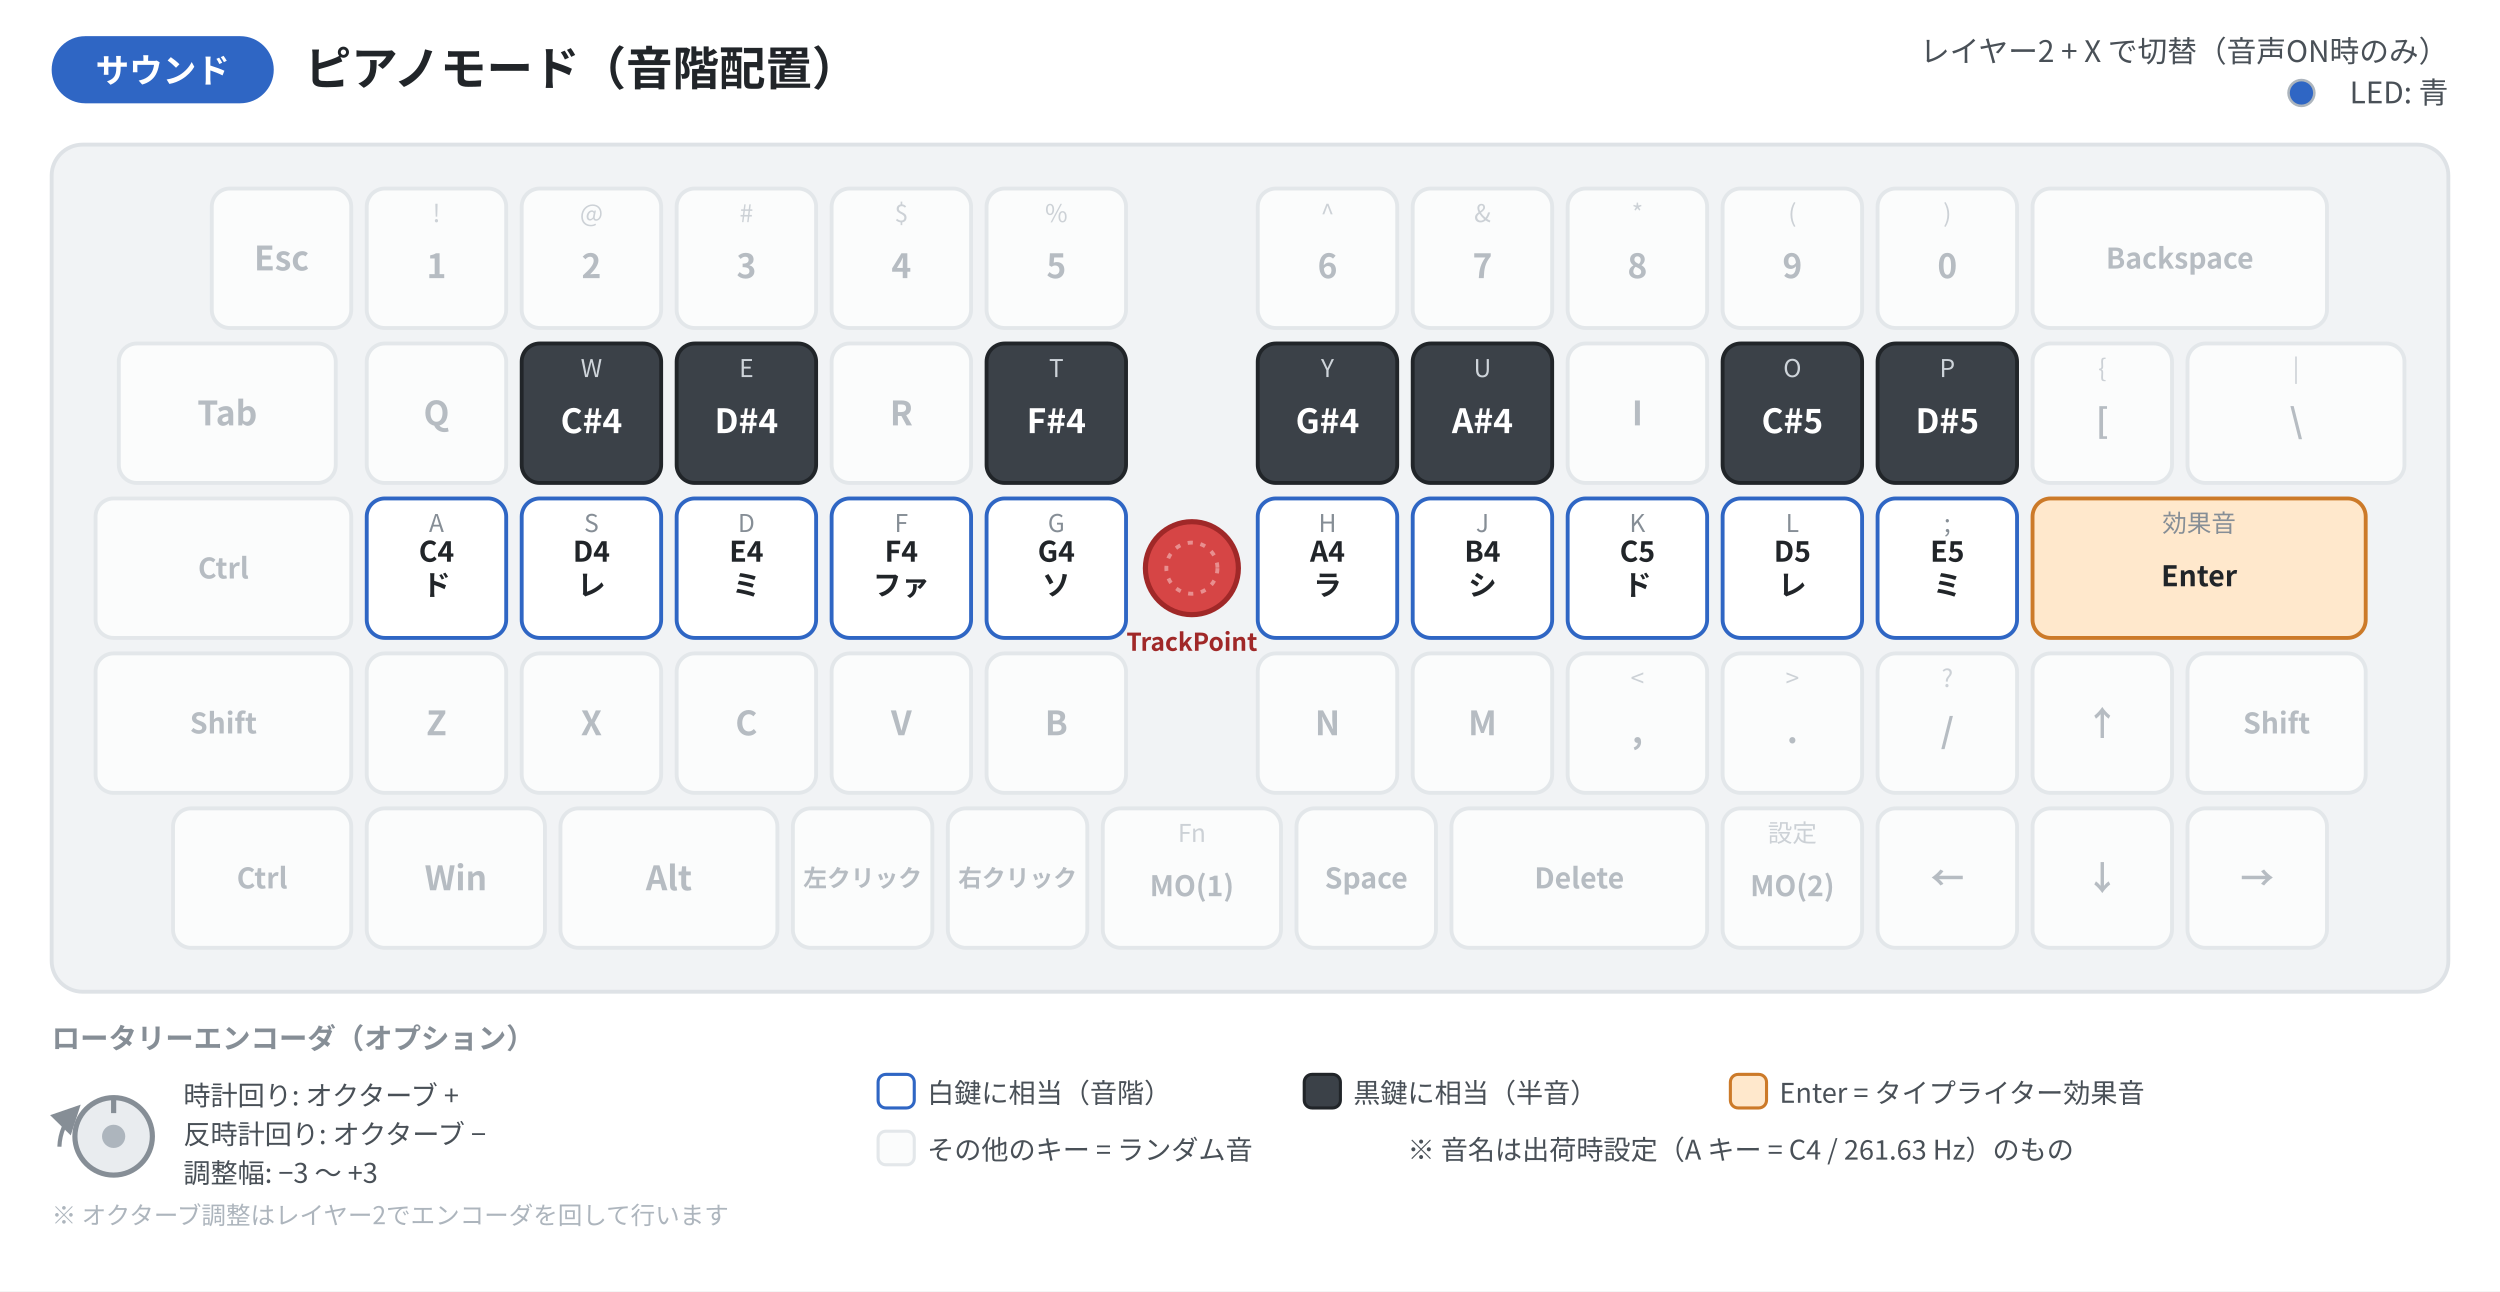
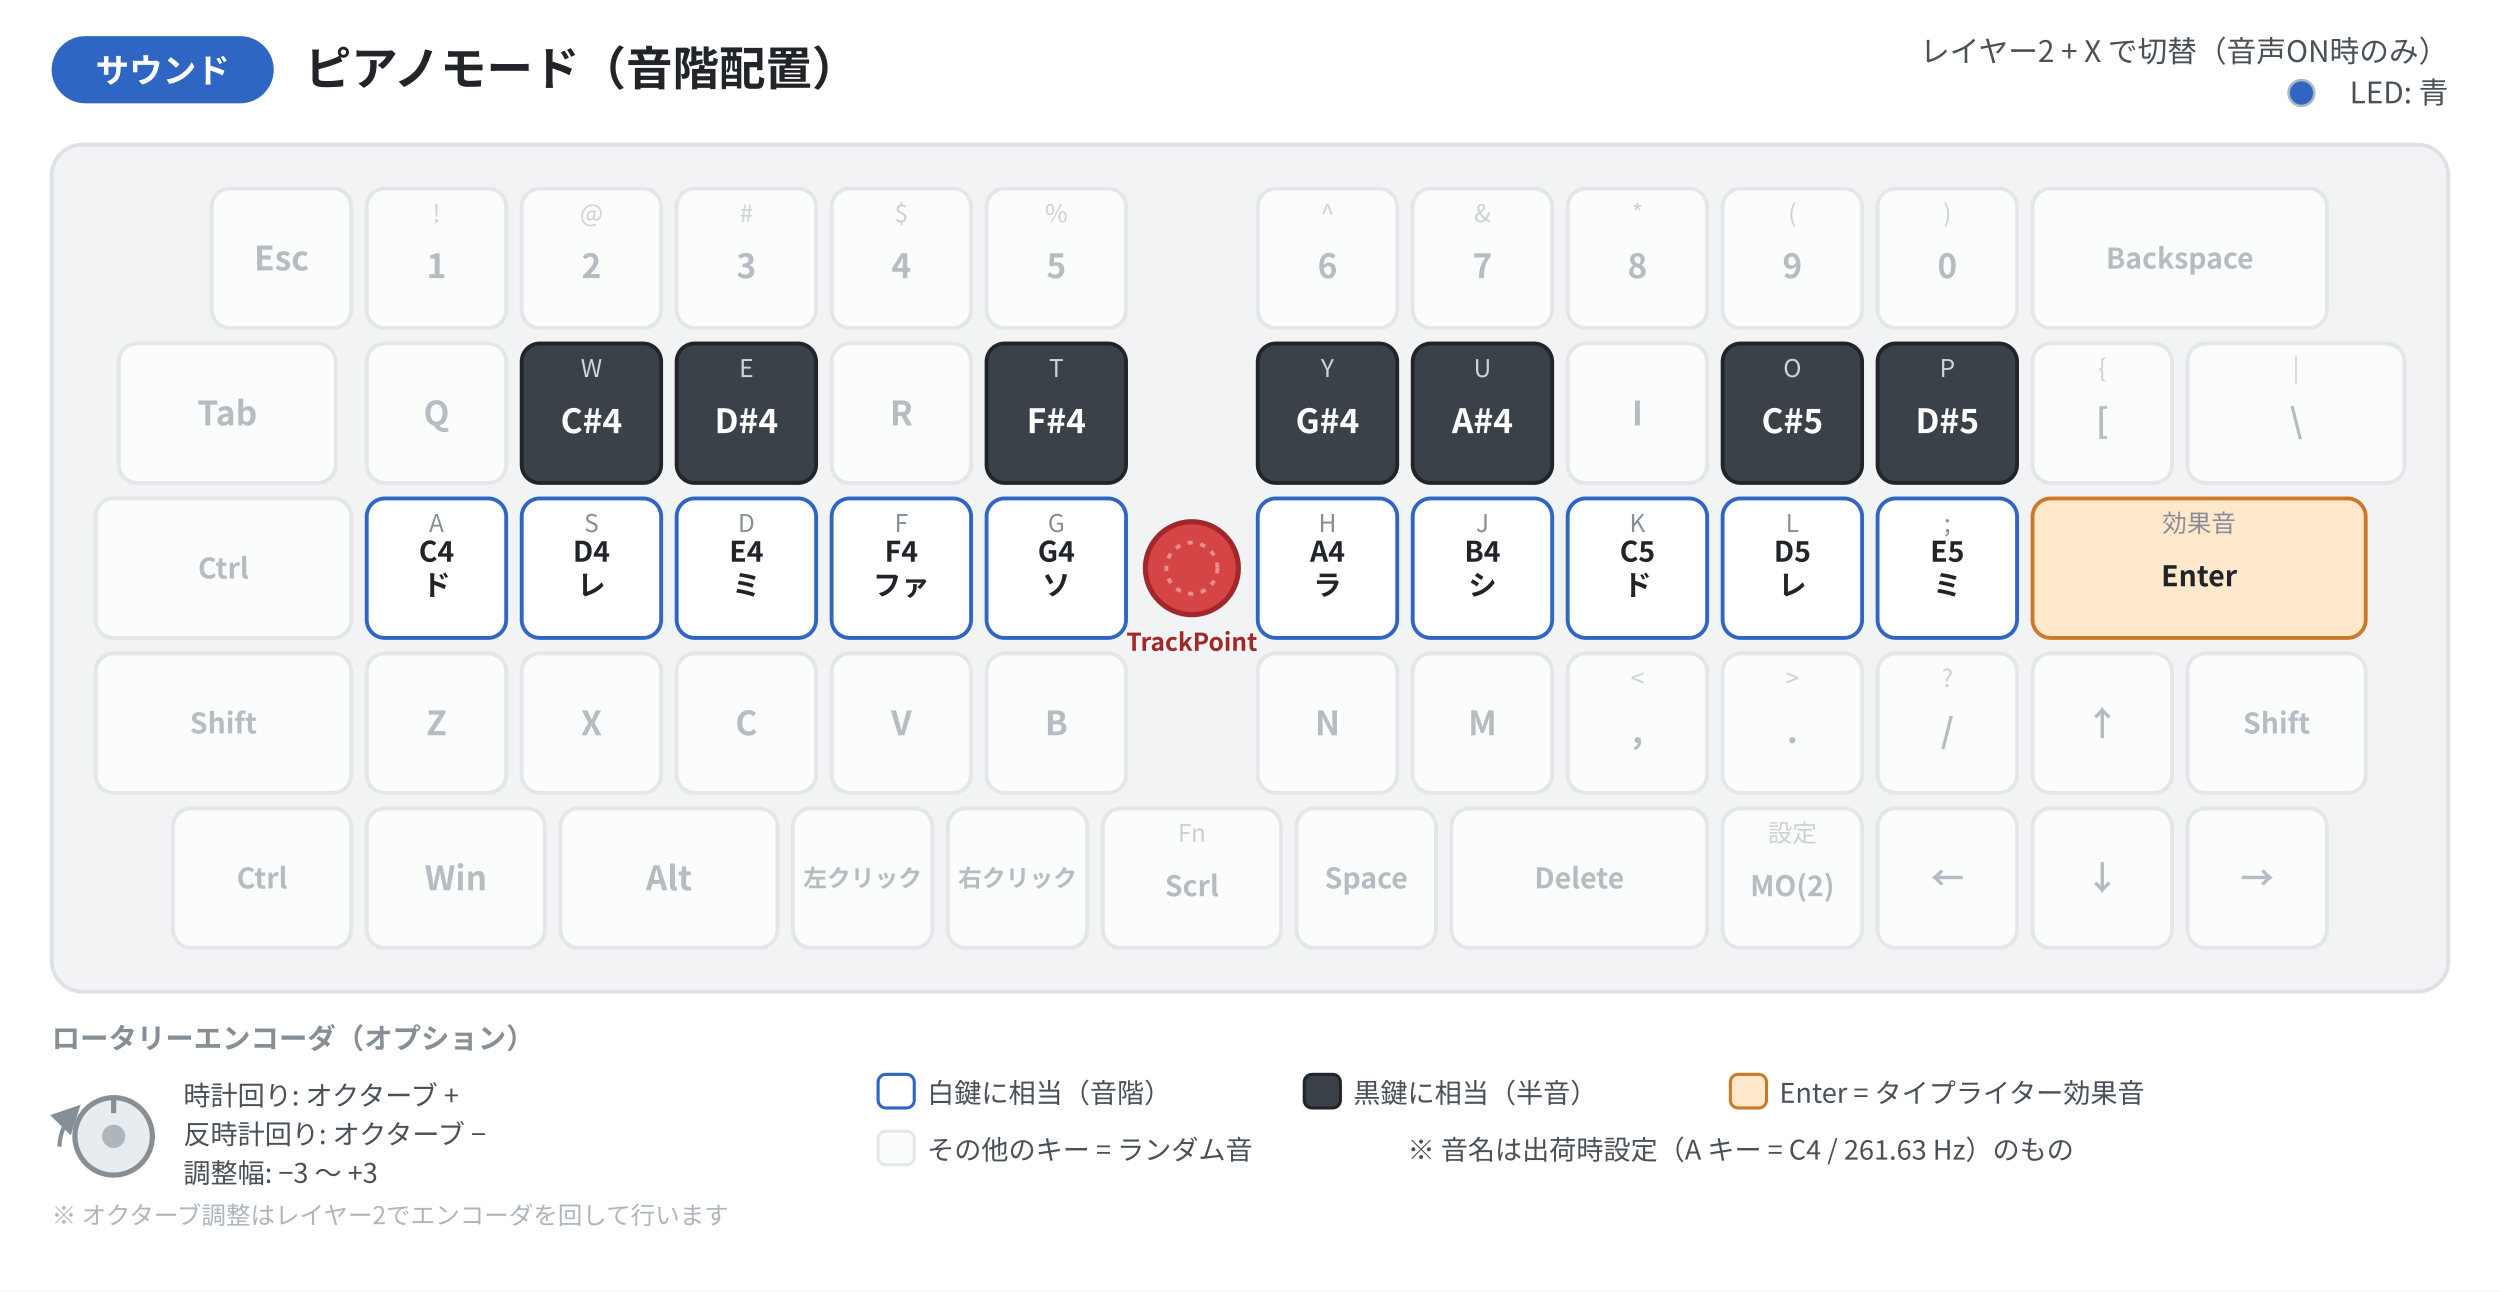
<svg xmlns="http://www.w3.org/2000/svg" width="968" height="500" viewBox="0 0 968 500" font-family="'Noto Sans CJK JP','Noto Sans JP','Hiragino Sans','Yu Gothic UI',sans-serif">
  <defs>
    <marker id="arr" markerWidth="7" markerHeight="7" refX="5" refY="3.5" orient="auto">
      <path d="M0,0 L7,3.5 L0,7 z" fill="#868e96" />
    </marker>
  </defs>
  <rect width="968" height="500" fill="#ffffff" />
  <rect x="20" y="14" width="86" height="26" rx="13" fill="#2f66c4" />
  <text x="63" y="32" font-size="13" fill="#ffffff" font-weight="700" text-anchor="middle">サウンド</text>
  <text x="118" y="33" font-size="18" fill="#212529" font-weight="700">ピアノモード（音階配置）</text>
  <text x="948" y="24" font-size="11.5" fill="#495057" text-anchor="end">レイヤー2 + X で切替（音声ON時のみ）</text>
  <circle cx="891.12" cy="36" r="5" fill="#2f66c4" stroke="#adb5bd" />
  <text x="948" y="40" font-size="11.5" fill="#495057" text-anchor="end">LED: 青</text>
  <g transform="translate(34,70)">
    <rect x="-14" y="-14" width="928.0" height="328" rx="12" fill="#f1f3f5" stroke="#dee2e6" stroke-width="1.5" />
    <rect x="48.0" y="3.0" width="54.0" height="54.0" rx="7" fill="#fbfcfc" stroke="#e3e7ea" stroke-width="1.5" />
    <text x="75.0" y="34.7" font-size="13.0" fill="#b6bcc2" font-weight="600" text-anchor="middle">Esc</text>
    <rect x="108.0" y="3.0" width="54.0" height="54.0" rx="7" fill="#fbfcfc" stroke="#e3e7ea" stroke-width="1.5" />
    <text x="135.0" y="16.0" font-size="9.5" fill="#ccd1d6" text-anchor="middle">!</text>
    <text x="135.0" y="37.7" font-size="13.0" fill="#b6bcc2" font-weight="600" text-anchor="middle">1</text>
    <rect x="168.0" y="3.0" width="54.0" height="54.0" rx="7" fill="#fbfcfc" stroke="#e3e7ea" stroke-width="1.5" />
    <text x="195.0" y="16.0" font-size="9.5" fill="#ccd1d6" text-anchor="middle">@</text>
    <text x="195.0" y="37.7" font-size="13.0" fill="#b6bcc2" font-weight="600" text-anchor="middle">2</text>
    <rect x="228.0" y="3.0" width="54.0" height="54.0" rx="7" fill="#fbfcfc" stroke="#e3e7ea" stroke-width="1.5" />
    <text x="255.0" y="16.0" font-size="9.5" fill="#ccd1d6" text-anchor="middle">#</text>
    <text x="255.0" y="37.7" font-size="13.0" fill="#b6bcc2" font-weight="600" text-anchor="middle">3</text>
    <rect x="288.0" y="3.0" width="54.0" height="54.0" rx="7" fill="#fbfcfc" stroke="#e3e7ea" stroke-width="1.5" />
    <text x="315.0" y="16.0" font-size="9.5" fill="#ccd1d6" text-anchor="middle">$</text>
    <text x="315.0" y="37.7" font-size="13.0" fill="#b6bcc2" font-weight="600" text-anchor="middle">4</text>
    <rect x="348.0" y="3.0" width="54.0" height="54.0" rx="7" fill="#fbfcfc" stroke="#e3e7ea" stroke-width="1.5" />
    <text x="375.0" y="16.0" font-size="9.5" fill="#ccd1d6" text-anchor="middle">%</text>
    <text x="375.0" y="37.7" font-size="13.0" fill="#b6bcc2" font-weight="600" text-anchor="middle">5</text>
    <rect x="453.0" y="3.0" width="54.0" height="54.0" rx="7" fill="#fbfcfc" stroke="#e3e7ea" stroke-width="1.5" />
    <text x="480.0" y="16.0" font-size="9.5" fill="#ccd1d6" text-anchor="middle">^</text>
    <text x="480.0" y="37.7" font-size="13.0" fill="#b6bcc2" font-weight="600" text-anchor="middle">6</text>
    <rect x="513.0" y="3.0" width="54.0" height="54.0" rx="7" fill="#fbfcfc" stroke="#e3e7ea" stroke-width="1.5" />
    <text x="540.0" y="16.0" font-size="9.5" fill="#ccd1d6" text-anchor="middle">&amp;</text>
    <text x="540.0" y="37.7" font-size="13.0" fill="#b6bcc2" font-weight="600" text-anchor="middle">7</text>
    <rect x="573.0" y="3.0" width="54.0" height="54.0" rx="7" fill="#fbfcfc" stroke="#e3e7ea" stroke-width="1.5" />
    <text x="600.0" y="16.0" font-size="9.5" fill="#ccd1d6" text-anchor="middle">*</text>
    <text x="600.0" y="37.7" font-size="13.0" fill="#b6bcc2" font-weight="600" text-anchor="middle">8</text>
    <rect x="633.0" y="3.0" width="54.0" height="54.0" rx="7" fill="#fbfcfc" stroke="#e3e7ea" stroke-width="1.5" />
    <text x="660.0" y="16.0" font-size="9.5" fill="#ccd1d6" text-anchor="middle">(</text>
    <text x="660.0" y="37.7" font-size="13.0" fill="#b6bcc2" font-weight="600" text-anchor="middle">9</text>
    <rect x="693.0" y="3.0" width="54.0" height="54.0" rx="7" fill="#fbfcfc" stroke="#e3e7ea" stroke-width="1.5" />
    <text x="720.0" y="16.0" font-size="9.5" fill="#ccd1d6" text-anchor="middle">)</text>
    <text x="720.0" y="37.7" font-size="13.0" fill="#b6bcc2" font-weight="600" text-anchor="middle">0</text>
    <rect x="753.0" y="3.0" width="114.0" height="54.0" rx="7" fill="#fbfcfc" stroke="#e3e7ea" stroke-width="1.5" />
    <text x="810.0" y="34.0" font-size="11.0" fill="#b6bcc2" font-weight="600" text-anchor="middle">Backspace</text>
    <rect x="12.0" y="63.0" width="84.0" height="54.0" rx="7" fill="#fbfcfc" stroke="#e3e7ea" stroke-width="1.5" />
    <text x="54.0" y="94.7" font-size="13.0" fill="#b6bcc2" font-weight="600" text-anchor="middle">Tab</text>
    <rect x="108.0" y="63.0" width="54.0" height="54.0" rx="7" fill="#fbfcfc" stroke="#e3e7ea" stroke-width="1.5" />
    <text x="135.0" y="94.7" font-size="13.0" fill="#b6bcc2" font-weight="600" text-anchor="middle">Q</text>
    <rect x="168.0" y="63.0" width="54.0" height="54.0" rx="7" fill="#3b4148" stroke="#212529" stroke-width="1.5" />
    <text x="195.0" y="76.0" font-size="9.5" fill="#ced4da" text-anchor="middle">W</text>
    <text x="195.0" y="97.7" font-size="13.0" fill="#ffffff" font-weight="600" text-anchor="middle">C#4</text>
    <rect x="228.0" y="63.0" width="54.0" height="54.0" rx="7" fill="#3b4148" stroke="#212529" stroke-width="1.5" />
    <text x="255.0" y="76.0" font-size="9.5" fill="#ced4da" text-anchor="middle">E</text>
    <text x="255.0" y="97.7" font-size="13.0" fill="#ffffff" font-weight="600" text-anchor="middle">D#4</text>
    <rect x="288.0" y="63.0" width="54.0" height="54.0" rx="7" fill="#fbfcfc" stroke="#e3e7ea" stroke-width="1.5" />
    <text x="315.0" y="94.7" font-size="13.0" fill="#b6bcc2" font-weight="600" text-anchor="middle">R</text>
    <rect x="348.0" y="63.0" width="54.0" height="54.0" rx="7" fill="#3b4148" stroke="#212529" stroke-width="1.5" />
    <text x="375.0" y="76.0" font-size="9.5" fill="#ced4da" text-anchor="middle">T</text>
    <text x="375.0" y="97.7" font-size="13.0" fill="#ffffff" font-weight="600" text-anchor="middle">F#4</text>
    <rect x="453.0" y="63.0" width="54.0" height="54.0" rx="7" fill="#3b4148" stroke="#212529" stroke-width="1.5" />
    <text x="480.0" y="76.0" font-size="9.5" fill="#ced4da" text-anchor="middle">Y</text>
    <text x="480.0" y="97.7" font-size="13.0" fill="#ffffff" font-weight="600" text-anchor="middle">G#4</text>
    <rect x="513.0" y="63.0" width="54.0" height="54.0" rx="7" fill="#3b4148" stroke="#212529" stroke-width="1.5" />
    <text x="540.0" y="76.0" font-size="9.5" fill="#ced4da" text-anchor="middle">U</text>
    <text x="540.0" y="97.7" font-size="13.0" fill="#ffffff" font-weight="600" text-anchor="middle">A#4</text>
    <rect x="573.0" y="63.0" width="54.0" height="54.0" rx="7" fill="#fbfcfc" stroke="#e3e7ea" stroke-width="1.5" />
    <text x="600.0" y="94.7" font-size="13.0" fill="#b6bcc2" font-weight="600" text-anchor="middle">I</text>
    <rect x="633.0" y="63.0" width="54.0" height="54.0" rx="7" fill="#3b4148" stroke="#212529" stroke-width="1.5" />
    <text x="660.0" y="76.0" font-size="9.5" fill="#ced4da" text-anchor="middle">O</text>
    <text x="660.0" y="97.7" font-size="13.0" fill="#ffffff" font-weight="600" text-anchor="middle">C#5</text>
    <rect x="693.0" y="63.0" width="54.0" height="54.0" rx="7" fill="#3b4148" stroke="#212529" stroke-width="1.5" />
    <text x="720.0" y="76.0" font-size="9.5" fill="#ced4da" text-anchor="middle">P</text>
    <text x="720.0" y="97.7" font-size="13.0" fill="#ffffff" font-weight="600" text-anchor="middle">D#5</text>
    <rect x="753.0" y="63.0" width="54.0" height="54.0" rx="7" fill="#fbfcfc" stroke="#e3e7ea" stroke-width="1.5" />
    <text x="780.0" y="76.0" font-size="9.5" fill="#ccd1d6" text-anchor="middle">{</text>
    <text x="780.0" y="97.7" font-size="13.0" fill="#b6bcc2" font-weight="600" text-anchor="middle">[</text>
    <rect x="813.0" y="63.0" width="84.0" height="54.0" rx="7" fill="#fbfcfc" stroke="#e3e7ea" stroke-width="1.5" />
    <text x="855.0" y="76.0" font-size="9.5" fill="#ccd1d6" text-anchor="middle">|</text>
    <text x="855.0" y="97.7" font-size="13.0" fill="#b6bcc2" font-weight="600" text-anchor="middle">\</text>
    <rect x="3.0" y="123.0" width="99.0" height="54.0" rx="7" fill="#fbfcfc" stroke="#e3e7ea" stroke-width="1.5" />
    <text x="52.5" y="154.0" font-size="11.0" fill="#b6bcc2" font-weight="600" text-anchor="middle">Ctrl</text>
    <rect x="108.0" y="123.0" width="54.0" height="54.0" rx="7" fill="#ffffff" stroke="#2f66c4" stroke-width="1.5" />
    <text x="135.0" y="136.0" font-size="9.5" fill="#868e96" text-anchor="middle">A</text>
    <text x="135.0" y="147.5" font-size="11.0" fill="#212529" font-weight="600" text-anchor="middle">C4</text>
    <text x="135.0" y="160.5" font-size="11.0" fill="#212529" font-weight="600" text-anchor="middle">ド</text>
    <rect x="168.0" y="123.0" width="54.0" height="54.0" rx="7" fill="#ffffff" stroke="#2f66c4" stroke-width="1.5" />
    <text x="195.0" y="136.0" font-size="9.5" fill="#868e96" text-anchor="middle">S</text>
    <text x="195.0" y="147.5" font-size="11.0" fill="#212529" font-weight="600" text-anchor="middle">D4</text>
    <text x="195.0" y="160.5" font-size="11.0" fill="#212529" font-weight="600" text-anchor="middle">レ</text>
    <rect x="228.0" y="123.0" width="54.0" height="54.0" rx="7" fill="#ffffff" stroke="#2f66c4" stroke-width="1.5" />
    <text x="255.0" y="136.0" font-size="9.5" fill="#868e96" text-anchor="middle">D</text>
    <text x="255.0" y="147.5" font-size="11.0" fill="#212529" font-weight="600" text-anchor="middle">E4</text>
    <text x="255.0" y="160.5" font-size="11.0" fill="#212529" font-weight="600" text-anchor="middle">ミ</text>
    <rect x="288.0" y="123.0" width="54.0" height="54.0" rx="7" fill="#ffffff" stroke="#2f66c4" stroke-width="1.5" />
    <text x="315.0" y="136.0" font-size="9.5" fill="#868e96" text-anchor="middle">F</text>
    <text x="315.0" y="147.5" font-size="11.0" fill="#212529" font-weight="600" text-anchor="middle">F4</text>
    <text x="315.0" y="160.5" font-size="11.0" fill="#212529" font-weight="600" text-anchor="middle">ファ</text>
    <rect x="348.0" y="123.0" width="54.0" height="54.0" rx="7" fill="#ffffff" stroke="#2f66c4" stroke-width="1.5" />
    <text x="375.0" y="136.0" font-size="9.5" fill="#868e96" text-anchor="middle">G</text>
    <text x="375.0" y="147.5" font-size="11.0" fill="#212529" font-weight="600" text-anchor="middle">G4</text>
    <text x="375.0" y="160.5" font-size="11.0" fill="#212529" font-weight="600" text-anchor="middle">ソ</text>
    <rect x="453.0" y="123.0" width="54.0" height="54.0" rx="7" fill="#ffffff" stroke="#2f66c4" stroke-width="1.5" />
    <text x="480.0" y="136.0" font-size="9.5" fill="#868e96" text-anchor="middle">H</text>
    <text x="480.0" y="147.5" font-size="11.0" fill="#212529" font-weight="600" text-anchor="middle">A4</text>
    <text x="480.0" y="160.5" font-size="11.0" fill="#212529" font-weight="600" text-anchor="middle">ラ</text>
    <rect x="513.0" y="123.0" width="54.0" height="54.0" rx="7" fill="#ffffff" stroke="#2f66c4" stroke-width="1.5" />
    <text x="540.0" y="136.0" font-size="9.5" fill="#868e96" text-anchor="middle">J</text>
    <text x="540.0" y="147.5" font-size="11.0" fill="#212529" font-weight="600" text-anchor="middle">B4</text>
    <text x="540.0" y="160.5" font-size="11.0" fill="#212529" font-weight="600" text-anchor="middle">シ</text>
    <rect x="573.0" y="123.0" width="54.0" height="54.0" rx="7" fill="#ffffff" stroke="#2f66c4" stroke-width="1.5" />
    <text x="600.0" y="136.0" font-size="9.5" fill="#868e96" text-anchor="middle">K</text>
    <text x="600.0" y="147.5" font-size="11.0" fill="#212529" font-weight="600" text-anchor="middle">C5</text>
    <text x="600.0" y="160.5" font-size="11.0" fill="#212529" font-weight="600" text-anchor="middle">ド</text>
    <rect x="633.0" y="123.0" width="54.0" height="54.0" rx="7" fill="#ffffff" stroke="#2f66c4" stroke-width="1.5" />
    <text x="660.0" y="136.0" font-size="9.5" fill="#868e96" text-anchor="middle">L</text>
    <text x="660.0" y="147.5" font-size="11.0" fill="#212529" font-weight="600" text-anchor="middle">D5</text>
    <text x="660.0" y="160.5" font-size="11.0" fill="#212529" font-weight="600" text-anchor="middle">レ</text>
    <rect x="693.0" y="123.0" width="54.0" height="54.0" rx="7" fill="#ffffff" stroke="#2f66c4" stroke-width="1.5" />
    <text x="720.0" y="136.0" font-size="9.5" fill="#868e96" text-anchor="middle">;</text>
    <text x="720.0" y="147.5" font-size="11.0" fill="#212529" font-weight="600" text-anchor="middle">E5</text>
    <text x="720.0" y="160.5" font-size="11.0" fill="#212529" font-weight="600" text-anchor="middle">ミ</text>
    <rect x="753.0" y="123.0" width="129.0" height="54.0" rx="7" fill="#ffe8cc" stroke="#cc7a29" stroke-width="1.5" />
    <text x="817.5" y="136.0" font-size="9.5" fill="#868e96" text-anchor="middle">効果音</text>
    <text x="817.5" y="157.0" font-size="11.0" fill="#212529" font-weight="600" text-anchor="middle">Enter</text>
    <rect x="3.0" y="183.0" width="99.0" height="54.0" rx="7" fill="#fbfcfc" stroke="#e3e7ea" stroke-width="1.5" />
    <text x="52.5" y="214.0" font-size="11.0" fill="#b6bcc2" font-weight="600" text-anchor="middle">Shift</text>
    <rect x="108.0" y="183.0" width="54.0" height="54.0" rx="7" fill="#fbfcfc" stroke="#e3e7ea" stroke-width="1.5" />
    <text x="135.0" y="214.7" font-size="13.0" fill="#b6bcc2" font-weight="600" text-anchor="middle">Z</text>
    <rect x="168.0" y="183.0" width="54.0" height="54.0" rx="7" fill="#fbfcfc" stroke="#e3e7ea" stroke-width="1.5" />
    <text x="195.0" y="214.7" font-size="13.0" fill="#b6bcc2" font-weight="600" text-anchor="middle">X</text>
    <rect x="228.0" y="183.0" width="54.0" height="54.0" rx="7" fill="#fbfcfc" stroke="#e3e7ea" stroke-width="1.5" />
    <text x="255.0" y="214.7" font-size="13.0" fill="#b6bcc2" font-weight="600" text-anchor="middle">C</text>
    <rect x="288.0" y="183.0" width="54.0" height="54.0" rx="7" fill="#fbfcfc" stroke="#e3e7ea" stroke-width="1.5" />
    <text x="315.0" y="214.7" font-size="13.0" fill="#b6bcc2" font-weight="600" text-anchor="middle">V</text>
    <rect x="348.0" y="183.0" width="54.0" height="54.0" rx="7" fill="#fbfcfc" stroke="#e3e7ea" stroke-width="1.5" />
    <text x="375.0" y="214.7" font-size="13.0" fill="#b6bcc2" font-weight="600" text-anchor="middle">B</text>
    <rect x="453.0" y="183.0" width="54.0" height="54.0" rx="7" fill="#fbfcfc" stroke="#e3e7ea" stroke-width="1.5" />
    <text x="480.0" y="214.7" font-size="13.0" fill="#b6bcc2" font-weight="600" text-anchor="middle">N</text>
    <rect x="513.0" y="183.0" width="54.0" height="54.0" rx="7" fill="#fbfcfc" stroke="#e3e7ea" stroke-width="1.5" />
    <text x="540.0" y="214.7" font-size="13.0" fill="#b6bcc2" font-weight="600" text-anchor="middle">M</text>
    <rect x="573.0" y="183.0" width="54.0" height="54.0" rx="7" fill="#fbfcfc" stroke="#e3e7ea" stroke-width="1.5" />
    <text x="600.0" y="196.0" font-size="9.5" fill="#ccd1d6" text-anchor="middle">&lt;</text>
    <text x="600.0" y="217.7" font-size="13.0" fill="#b6bcc2" font-weight="600" text-anchor="middle">,</text>
    <rect x="633.0" y="183.0" width="54.0" height="54.0" rx="7" fill="#fbfcfc" stroke="#e3e7ea" stroke-width="1.5" />
    <text x="660.0" y="196.0" font-size="9.5" fill="#ccd1d6" text-anchor="middle">&gt;</text>
    <text x="660.0" y="217.7" font-size="13.0" fill="#b6bcc2" font-weight="600" text-anchor="middle">.</text>
    <rect x="693.0" y="183.0" width="54.0" height="54.0" rx="7" fill="#fbfcfc" stroke="#e3e7ea" stroke-width="1.5" />
    <text x="720.0" y="196.0" font-size="9.5" fill="#ccd1d6" text-anchor="middle">?</text>
    <text x="720.0" y="217.7" font-size="13.0" fill="#b6bcc2" font-weight="600" text-anchor="middle">/</text>
    <rect x="753.0" y="183.0" width="54.0" height="54.0" rx="7" fill="#fbfcfc" stroke="#e3e7ea" stroke-width="1.5" />
    <text x="780.0" y="214.7" font-size="13.0" fill="#b6bcc2" font-weight="600" text-anchor="middle">↑</text>
    <rect x="813.0" y="183.0" width="69.0" height="54.0" rx="7" fill="#fbfcfc" stroke="#e3e7ea" stroke-width="1.5" />
    <text x="847.5" y="214.0" font-size="11.0" fill="#b6bcc2" font-weight="600" text-anchor="middle">Shift</text>
    <rect x="33.0" y="243.0" width="69.0" height="54.0" rx="7" fill="#fbfcfc" stroke="#e3e7ea" stroke-width="1.5" />
    <text x="67.5" y="274.0" font-size="11.0" fill="#b6bcc2" font-weight="600" text-anchor="middle">Ctrl</text>
    <rect x="108.0" y="243.0" width="69.0" height="54.0" rx="7" fill="#fbfcfc" stroke="#e3e7ea" stroke-width="1.5" />
    <text x="142.5" y="274.7" font-size="13.0" fill="#b6bcc2" font-weight="600" text-anchor="middle">Win</text>
    <rect x="183.0" y="243.0" width="84.0" height="54.0" rx="7" fill="#fbfcfc" stroke="#e3e7ea" stroke-width="1.5" />
    <text x="225.0" y="274.7" font-size="13.0" fill="#b6bcc2" font-weight="600" text-anchor="middle">Alt</text>
    <rect x="273.0" y="243.0" width="54.0" height="54.0" rx="7" fill="#fbfcfc" stroke="#e3e7ea" stroke-width="1.5" />
    <text x="300.0" y="273.3" font-size="9.2" fill="#b6bcc2" font-weight="600" text-anchor="middle">左クリック</text>
    <rect x="333.0" y="243.0" width="54.0" height="54.0" rx="7" fill="#fbfcfc" stroke="#e3e7ea" stroke-width="1.5" />
    <text x="360.0" y="273.3" font-size="9.2" fill="#b6bcc2" font-weight="600" text-anchor="middle">右クリック</text>
    <rect x="393.0" y="243.0" width="69.0" height="54.0" rx="7" fill="#fbfcfc" stroke="#e3e7ea" stroke-width="1.5" />
    <text x="427.5" y="256.0" font-size="9.5" fill="#ccd1d6" text-anchor="middle">Fn</text>
-     <text x="427.5" y="277.0" font-size="11.0" fill="#b6bcc2" font-weight="600" text-anchor="middle">MO(1)</text>
+     <text x="427.5" y="277.0" font-size="11.0" fill="#b6bcc2" font-weight="600" text-anchor="middle">Scrl</text>
    <rect x="468.0" y="243.0" width="54.0" height="54.0" rx="7" fill="#fbfcfc" stroke="#e3e7ea" stroke-width="1.5" />
    <text x="495.0" y="274.0" font-size="11.0" fill="#b6bcc2" font-weight="600" text-anchor="middle">Space</text>
    <rect x="528.0" y="243.0" width="99.0" height="54.0" rx="7" fill="#fbfcfc" stroke="#e3e7ea" stroke-width="1.5" />
    <text x="577.5" y="274.0" font-size="11.0" fill="#b6bcc2" font-weight="600" text-anchor="middle">Delete</text>
    <rect x="633.0" y="243.0" width="54.0" height="54.0" rx="7" fill="#fbfcfc" stroke="#e3e7ea" stroke-width="1.5" />
    <text x="660.0" y="256.0" font-size="9.5" fill="#ccd1d6" text-anchor="middle">設定</text>
    <text x="660.0" y="277.0" font-size="11.0" fill="#b6bcc2" font-weight="600" text-anchor="middle">MO(2)</text>
    <rect x="693.0" y="243.0" width="54.0" height="54.0" rx="7" fill="#fbfcfc" stroke="#e3e7ea" stroke-width="1.5" />
    <text x="720.0" y="274.7" font-size="13.0" fill="#b6bcc2" font-weight="600" text-anchor="middle">←</text>
    <rect x="753.0" y="243.0" width="54.0" height="54.0" rx="7" fill="#fbfcfc" stroke="#e3e7ea" stroke-width="1.5" />
    <text x="780.0" y="274.7" font-size="13.0" fill="#b6bcc2" font-weight="600" text-anchor="middle">↓</text>
    <rect x="813.0" y="243.0" width="54.0" height="54.0" rx="7" fill="#fbfcfc" stroke="#e3e7ea" stroke-width="1.5" />
    <text x="840.0" y="274.7" font-size="13.0" fill="#b6bcc2" font-weight="600" text-anchor="middle">→</text>
    <circle cx="427.5" cy="150.0" r="18.0" fill="#d64545" stroke="#a02828" stroke-width="2" />
    <circle cx="427.5" cy="150.0" r="9.9" fill="none" stroke="#e88f8f" stroke-width="1.5" stroke-dasharray="2,3" />
    <text x="427.5" y="182.0" font-size="9.5" fill="#a02828" text-anchor="middle" font-weight="600">TrackPoint</text>
  </g>
  <text x="20" y="406" font-size="11" fill="#868e96" font-weight="700">ロータリーエンコーダ（オプション）</text>
  <circle cx="44" cy="440" r="15" fill="#e9ecef" stroke="#868e96" stroke-width="2" />
  <circle cx="44" cy="440" r="4.5" fill="#adb5bd" />
  <line x1="44" y1="425" x2="44" y2="431" stroke="#868e96" stroke-width="2" />
  <path d="M 23 444 a 21 21 0 0 1 6 -14" fill="none" stroke="#868e96" stroke-width="1.6" marker-end="url(#arr)" />
  <text x="71" y="428" font-size="10.5" fill="#495057">時計回り: オクターブ +</text>
  <text x="71" y="443" font-size="10.5" fill="#495057">反時計回り: オクターブ −</text>
  <text x="71" y="458" font-size="10.5" fill="#495057">調整幅: −3 〜 +3</text>
  <text x="20" y="474" font-size="9.5" fill="#adb5bd">※ オクターブ調整はレイヤー2でエンコーダを回して行います</text>
  <rect x="340" y="416" width="14" height="13" rx="3" fill="#ffffff" stroke="#2f66c4" stroke-width="1.2" />
  <text x="359" y="427" font-size="10.5" fill="#495057">白鍵に相当（音階）</text>
  <rect x="505" y="416" width="14" height="13" rx="3" fill="#3b4148" stroke="#212529" stroke-width="1.2" />
  <text x="524" y="427" font-size="10.5" fill="#495057">黒鍵に相当（半音）</text>
  <rect x="670" y="416" width="14" height="13" rx="3" fill="#ffe8cc" stroke="#cc7a29" stroke-width="1.2" />
  <text x="689" y="427" font-size="10.5" fill="#495057">Enter = タイプライター効果音</text>
  <rect x="340" y="438" width="14" height="13" rx="3" fill="#fbfcfc" stroke="#e3e7ea" stroke-width="1.2" />
  <text x="359" y="449" font-size="10.5" fill="#495057">その他のキー = ランダム音</text>
  <text x="545" y="449" font-size="10.5" fill="#495057">※ 音名は出荷時設定（A キー = C4 / 261.63 Hz）のもの</text>
</svg>
